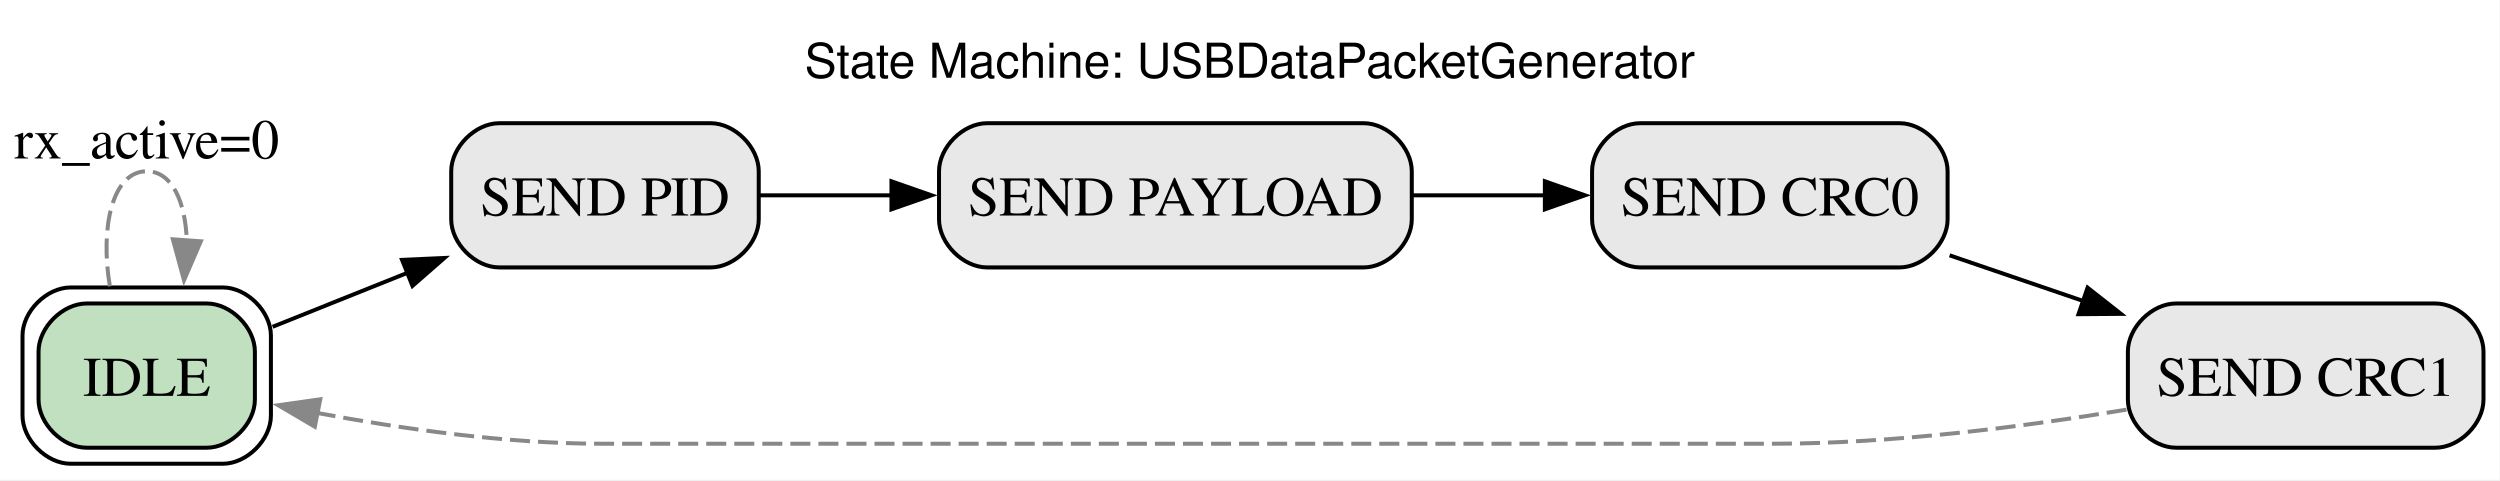
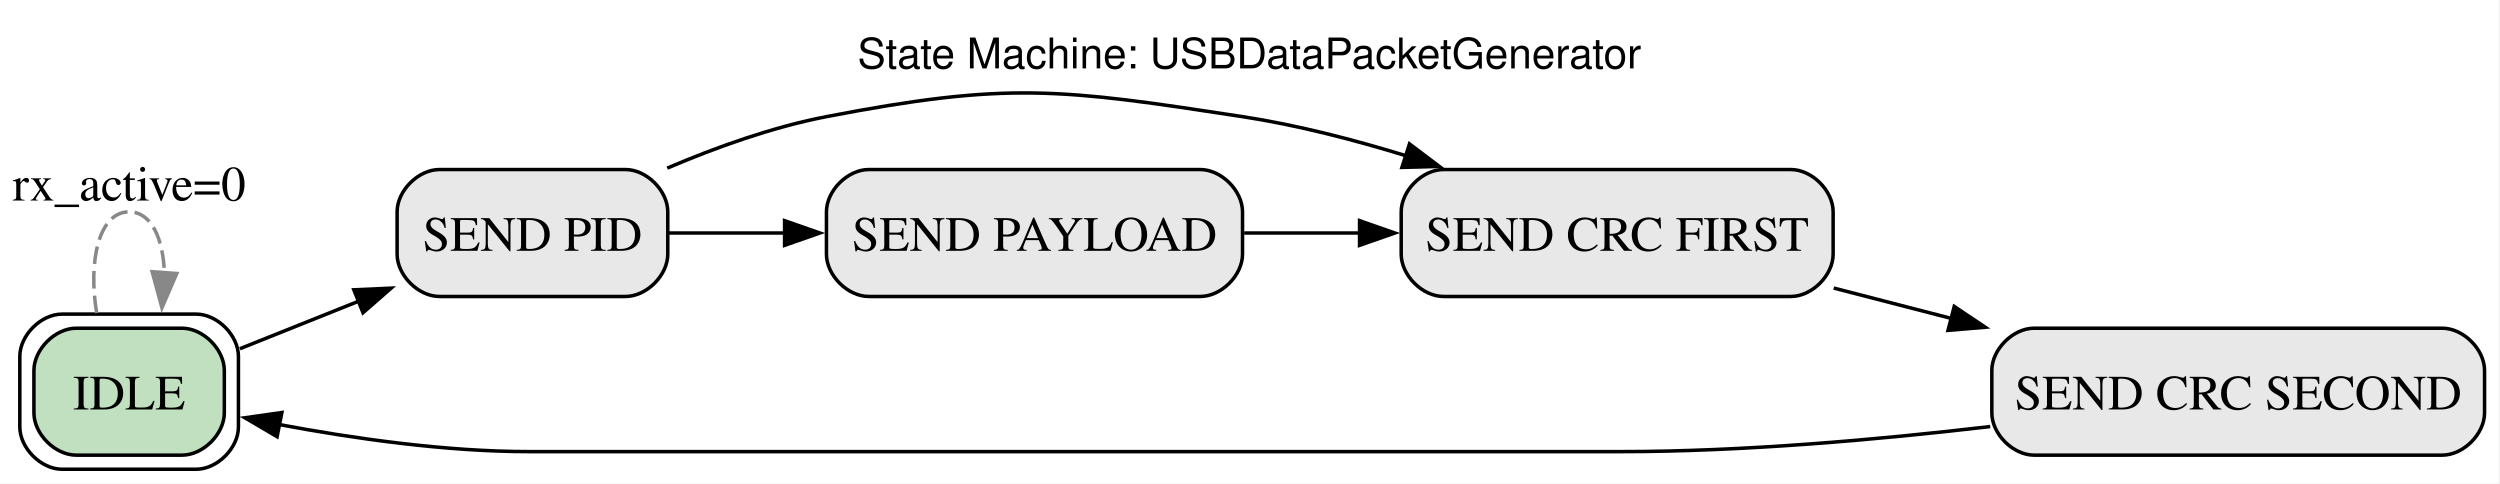
- <svg xmlns="http://www.w3.org/2000/svg" width="624pt" height="120pt" viewBox="0.00 0.00 624.00 120.00">
-   <g id="graph0" class="graph" transform="scale(1 1) rotate(0) translate(4 115.75)">
-     <polygon fill="white" stroke="none" points="-4,4 -4,-115.75 619.88,-115.75 619.88,4 -4,4" />
-     <text xml:space="preserve" text-anchor="middle" x="307.94" y="-96.35" font-family="Helvetica,sans-Serif" font-size="12.00">State Machine: USBDataPacketGenerator</text>
+ <svg xmlns="http://www.w3.org/2000/svg" width="709pt" height="137pt" viewBox="0.00 0.00 709.00 137.00">
+   <g id="graph0" class="graph" transform="scale(1 1) rotate(0) translate(4 133.08)">
+     <polygon fill="white" stroke="none" points="-4,4 -4,-133.08 704.62,-133.08 704.62,4 -4,4" />
+     <text xml:space="preserve" text-anchor="middle" x="350.31" y="-113.68" font-family="Helvetica,sans-Serif" font-size="12.00">State Machine: USBDataPacketGenerator</text>
    <g id="node1" class="node">
      <path fill="#c0e0c0" stroke="black" d="M47.62,-40C47.62,-40 17.62,-40 17.62,-40 11.62,-40 5.62,-34 5.62,-28 5.62,-28 5.62,-16 5.62,-16 5.62,-10 11.62,-4 17.62,-4 17.62,-4 47.62,-4 47.62,-4 53.62,-4 59.62,-10 59.62,-16 59.62,-16 59.62,-28 59.62,-28 59.62,-34 53.62,-40 47.62,-40" />
      <path fill="none" stroke="black" d="M51.62,-44C51.62,-44 13.62,-44 13.62,-44 7.62,-44 1.62,-38 1.62,-32 1.62,-32 1.62,-12 1.62,-12 1.62,-6 7.62,0 13.62,0 13.62,0 51.62,0 51.62,0 57.62,0 63.62,-6 63.62,-12 63.62,-12 63.62,-32 63.62,-32 63.62,-38 57.62,-44 51.62,-44" />
      <text xml:space="preserve" text-anchor="middle" x="32.62" y="-16.95" font-family="Times,serif" font-size="14.00">IDLE</text>
    </g>
-     <g id="edge6" class="edge">
+     <g id="edge7" class="edge">
      <path fill="none" stroke="#888888" stroke-dasharray="5,2" d="M23.43,-44.28C20.94,-58.88 24,-73 32.62,-73 38.96,-73 42.29,-65.38 42.63,-55.56" />
      <polygon fill="#888888" stroke="#888888" points="46.13,-55.52 41.93,-45.79 39.15,-56.02 46.13,-55.52" />
      <text xml:space="preserve" text-anchor="middle" x="32.62" y="-76.2" font-family="Times,serif" font-size="14.00">rx_active=0</text>
    </g>
-     <g id="node2" class="node">
+     <g id="node5" class="node">
      <path fill="#e8e8e8" stroke="black" d="M173.38,-85C173.38,-85 120.62,-85 120.62,-85 114.62,-85 108.62,-79 108.62,-73 108.62,-73 108.62,-61 108.62,-61 108.62,-55 114.62,-49 120.62,-49 120.62,-49 173.38,-49 173.38,-49 179.38,-49 185.38,-55 185.38,-61 185.38,-61 185.38,-73 185.38,-73 185.38,-79 179.38,-85 173.38,-85" />
      <text xml:space="preserve" text-anchor="middle" x="147" y="-61.95" font-family="Times,serif" font-size="14.00">SEND PID</text>
    </g>
    <g id="edge1" class="edge">
      <path fill="none" stroke="black" d="M64.04,-34.18C74.49,-38.36 86.46,-43.16 97.96,-47.76" />
      <polygon fill="black" stroke="black" points="96.35,-50.89 106.93,-51.36 98.95,-44.39 96.35,-50.89" />
    </g>
+     <g id="node2" class="node">
+       <path fill="#e8e8e8" stroke="black" d="M503.88,-85C503.88,-85 405.38,-85 405.38,-85 399.38,-85 393.38,-79 393.38,-73 393.38,-73 393.38,-61 393.38,-61 393.38,-55 399.38,-49 405.38,-49 405.38,-49 503.88,-49 503.88,-49 509.88,-49 515.88,-55 515.88,-61 515.88,-61 515.88,-73 515.88,-73 515.88,-79 509.88,-85 503.88,-85" />
+       <text xml:space="preserve" text-anchor="middle" x="454.62" y="-61.95" font-family="Times,serif" font-size="14.00">SEND CRC FIRST</text>
+     </g>
    <g id="node3" class="node">
+       <path fill="#e8e8e8" stroke="black" d="M688.62,-40C688.62,-40 572.88,-40 572.88,-40 566.88,-40 560.88,-34 560.88,-28 560.88,-28 560.88,-16 560.88,-16 560.88,-10 566.88,-4 572.88,-4 572.88,-4 688.62,-4 688.62,-4 694.62,-4 700.62,-10 700.62,-16 700.62,-16 700.62,-28 700.62,-28 700.62,-34 694.62,-40 688.62,-40" />
+       <text xml:space="preserve" text-anchor="middle" x="630.75" y="-16.95" font-family="Times,serif" font-size="14.00">SEND CRC SECOND</text>
+     </g>
+     <g id="edge2" class="edge">
+       <path fill="none" stroke="black" d="M516.04,-51.39C526.79,-48.61 538.15,-45.67 549.36,-42.78" />
+       <polygon fill="black" stroke="black" points="550.22,-46.17 559.02,-40.28 548.46,-39.39 550.22,-46.17" />
+     </g>
+     <g id="edge3" class="edge">
+       <path fill="none" stroke="black" d="M560.42,-12.11C528.57,-8.37 490.25,-5 455.62,-5 146,-5 146,-5 146,-5 122.36,-5 96.23,-8.72 75.12,-12.69" />
+       <polygon fill="black" stroke="black" points="74.58,-9.23 65.45,-14.6 75.94,-16.09 74.58,-9.23" />
+     </g>
+     <g id="node4" class="node">
      <path fill="#e8e8e8" stroke="black" d="M336.38,-85C336.38,-85 242.38,-85 242.38,-85 236.38,-85 230.38,-79 230.38,-73 230.38,-73 230.38,-61 230.38,-61 230.38,-55 236.38,-49 242.38,-49 242.38,-49 336.38,-49 336.38,-49 342.38,-49 348.38,-55 348.38,-61 348.38,-61 348.38,-73 348.38,-73 348.38,-79 342.38,-85 336.38,-85" />
      <text xml:space="preserve" text-anchor="middle" x="289.38" y="-61.95" font-family="Times,serif" font-size="14.00">SEND PAYLOAD</text>
    </g>
-     <g id="edge2" class="edge">
+     <g id="edge4" class="edge">
+       <path fill="none" stroke="black" d="M348.85,-67C359.51,-67 370.75,-67 381.74,-67" />
+       <polygon fill="black" stroke="black" points="381.57,-70.5 391.57,-67 381.57,-63.5 381.57,-70.5" />
+     </g>
+     <g id="edge5" class="edge">
+       <path fill="none" stroke="black" d="M185.22,-85.4C199.05,-91.3 215.1,-97.05 230.38,-100 281.87,-109.93 296.53,-107.94 348.38,-100 363.76,-97.64 379.98,-93.46 394.96,-88.84" />
+       <polygon fill="black" stroke="black" points="395.73,-92.27 404.18,-85.89 393.59,-85.61 395.73,-92.27" />
+     </g>
+     <g id="edge6" class="edge">
      <path fill="none" stroke="black" d="M185.62,-67C195.85,-67 207.27,-67 218.67,-67" />
      <polygon fill="black" stroke="black" points="218.51,-70.5 228.51,-67 218.51,-63.5 218.51,-70.5" />
    </g>
-     <g id="node4" class="node">
-       <path fill="#e8e8e8" stroke="black" d="M470.12,-85C470.12,-85 405.38,-85 405.38,-85 399.38,-85 393.38,-79 393.38,-73 393.38,-73 393.38,-61 393.38,-61 393.38,-55 399.38,-49 405.38,-49 405.38,-49 470.12,-49 470.12,-49 476.12,-49 482.12,-55 482.12,-61 482.12,-61 482.12,-73 482.12,-73 482.12,-79 476.12,-85 470.12,-85" />
-       <text xml:space="preserve" text-anchor="middle" x="437.75" y="-61.95" font-family="Times,serif" font-size="14.00">SEND CRC0</text>
-     </g>
-     <g id="edge3" class="edge">
-       <path fill="none" stroke="black" d="M348.65,-67C359.54,-67 370.89,-67 381.68,-67" />
-       <polygon fill="black" stroke="black" points="381.6,-70.5 391.6,-67 381.6,-63.5 381.6,-70.5" />
-     </g>
-     <g id="node5" class="node">
-       <path fill="#e8e8e8" stroke="black" d="M603.88,-40C603.88,-40 539.12,-40 539.12,-40 533.12,-40 527.12,-34 527.12,-28 527.12,-28 527.12,-16 527.12,-16 527.12,-10 533.12,-4 539.12,-4 539.12,-4 603.88,-4 603.88,-4 609.88,-4 615.88,-10 615.88,-16 615.88,-16 615.88,-28 615.88,-28 615.88,-34 609.88,-40 603.88,-40" />
-       <text xml:space="preserve" text-anchor="middle" x="571.5" y="-16.95" font-family="Times,serif" font-size="14.00">SEND CRC1</text>
-     </g>
-     <g id="edge4" class="edge">
-       <path fill="none" stroke="black" d="M482.62,-52.02C493.4,-48.33 505.06,-44.35 516.27,-40.52" />
-       <polygon fill="black" stroke="black" points="517.06,-43.95 525.39,-37.41 514.79,-37.33 517.06,-43.95" />
-     </g>
-     <g id="edge5" class="edge">
-       <path fill="none" stroke="#888888" stroke-dasharray="5,2" d="M526.77,-13.5C501.21,-9.25 468.27,-5 438.75,-5 146,-5 146,-5 146,-5 122.36,-5 96.23,-8.72 75.12,-12.69" />
-       <polygon fill="#888888" stroke="#888888" points="74.58,-9.23 65.45,-14.6 75.94,-16.09 74.58,-9.23" />
-     </g>
  </g>
</svg>
